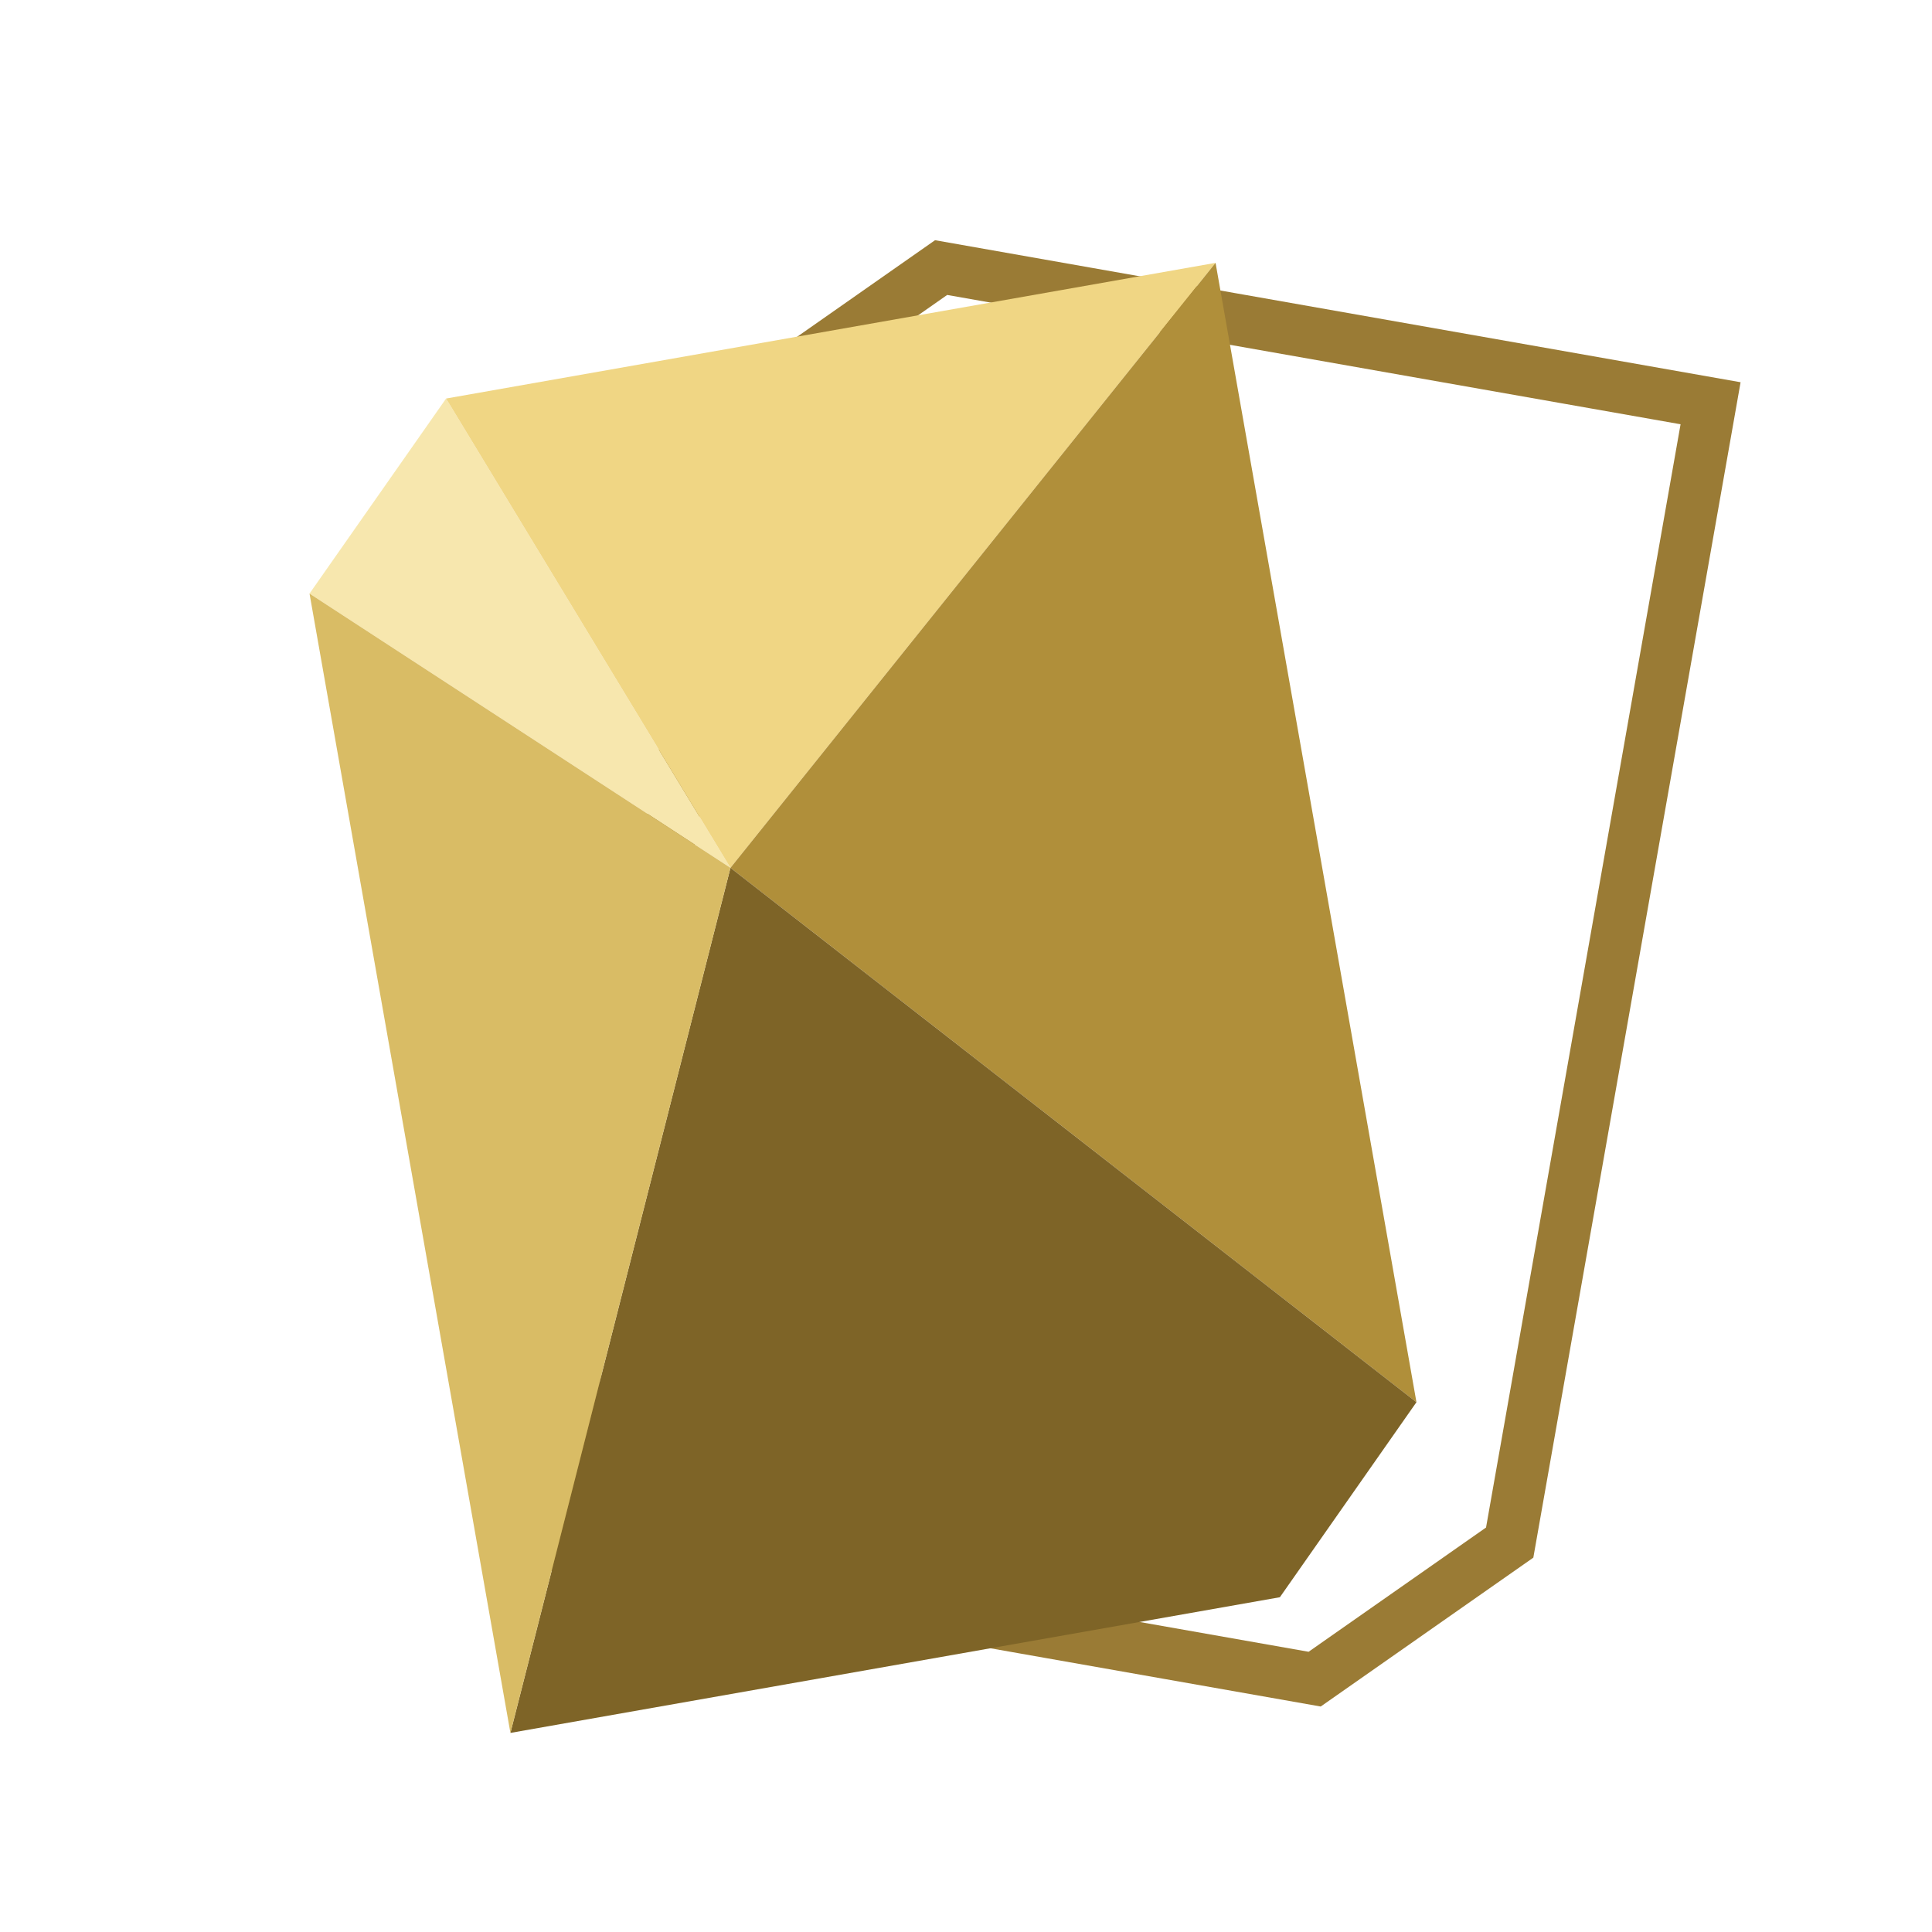
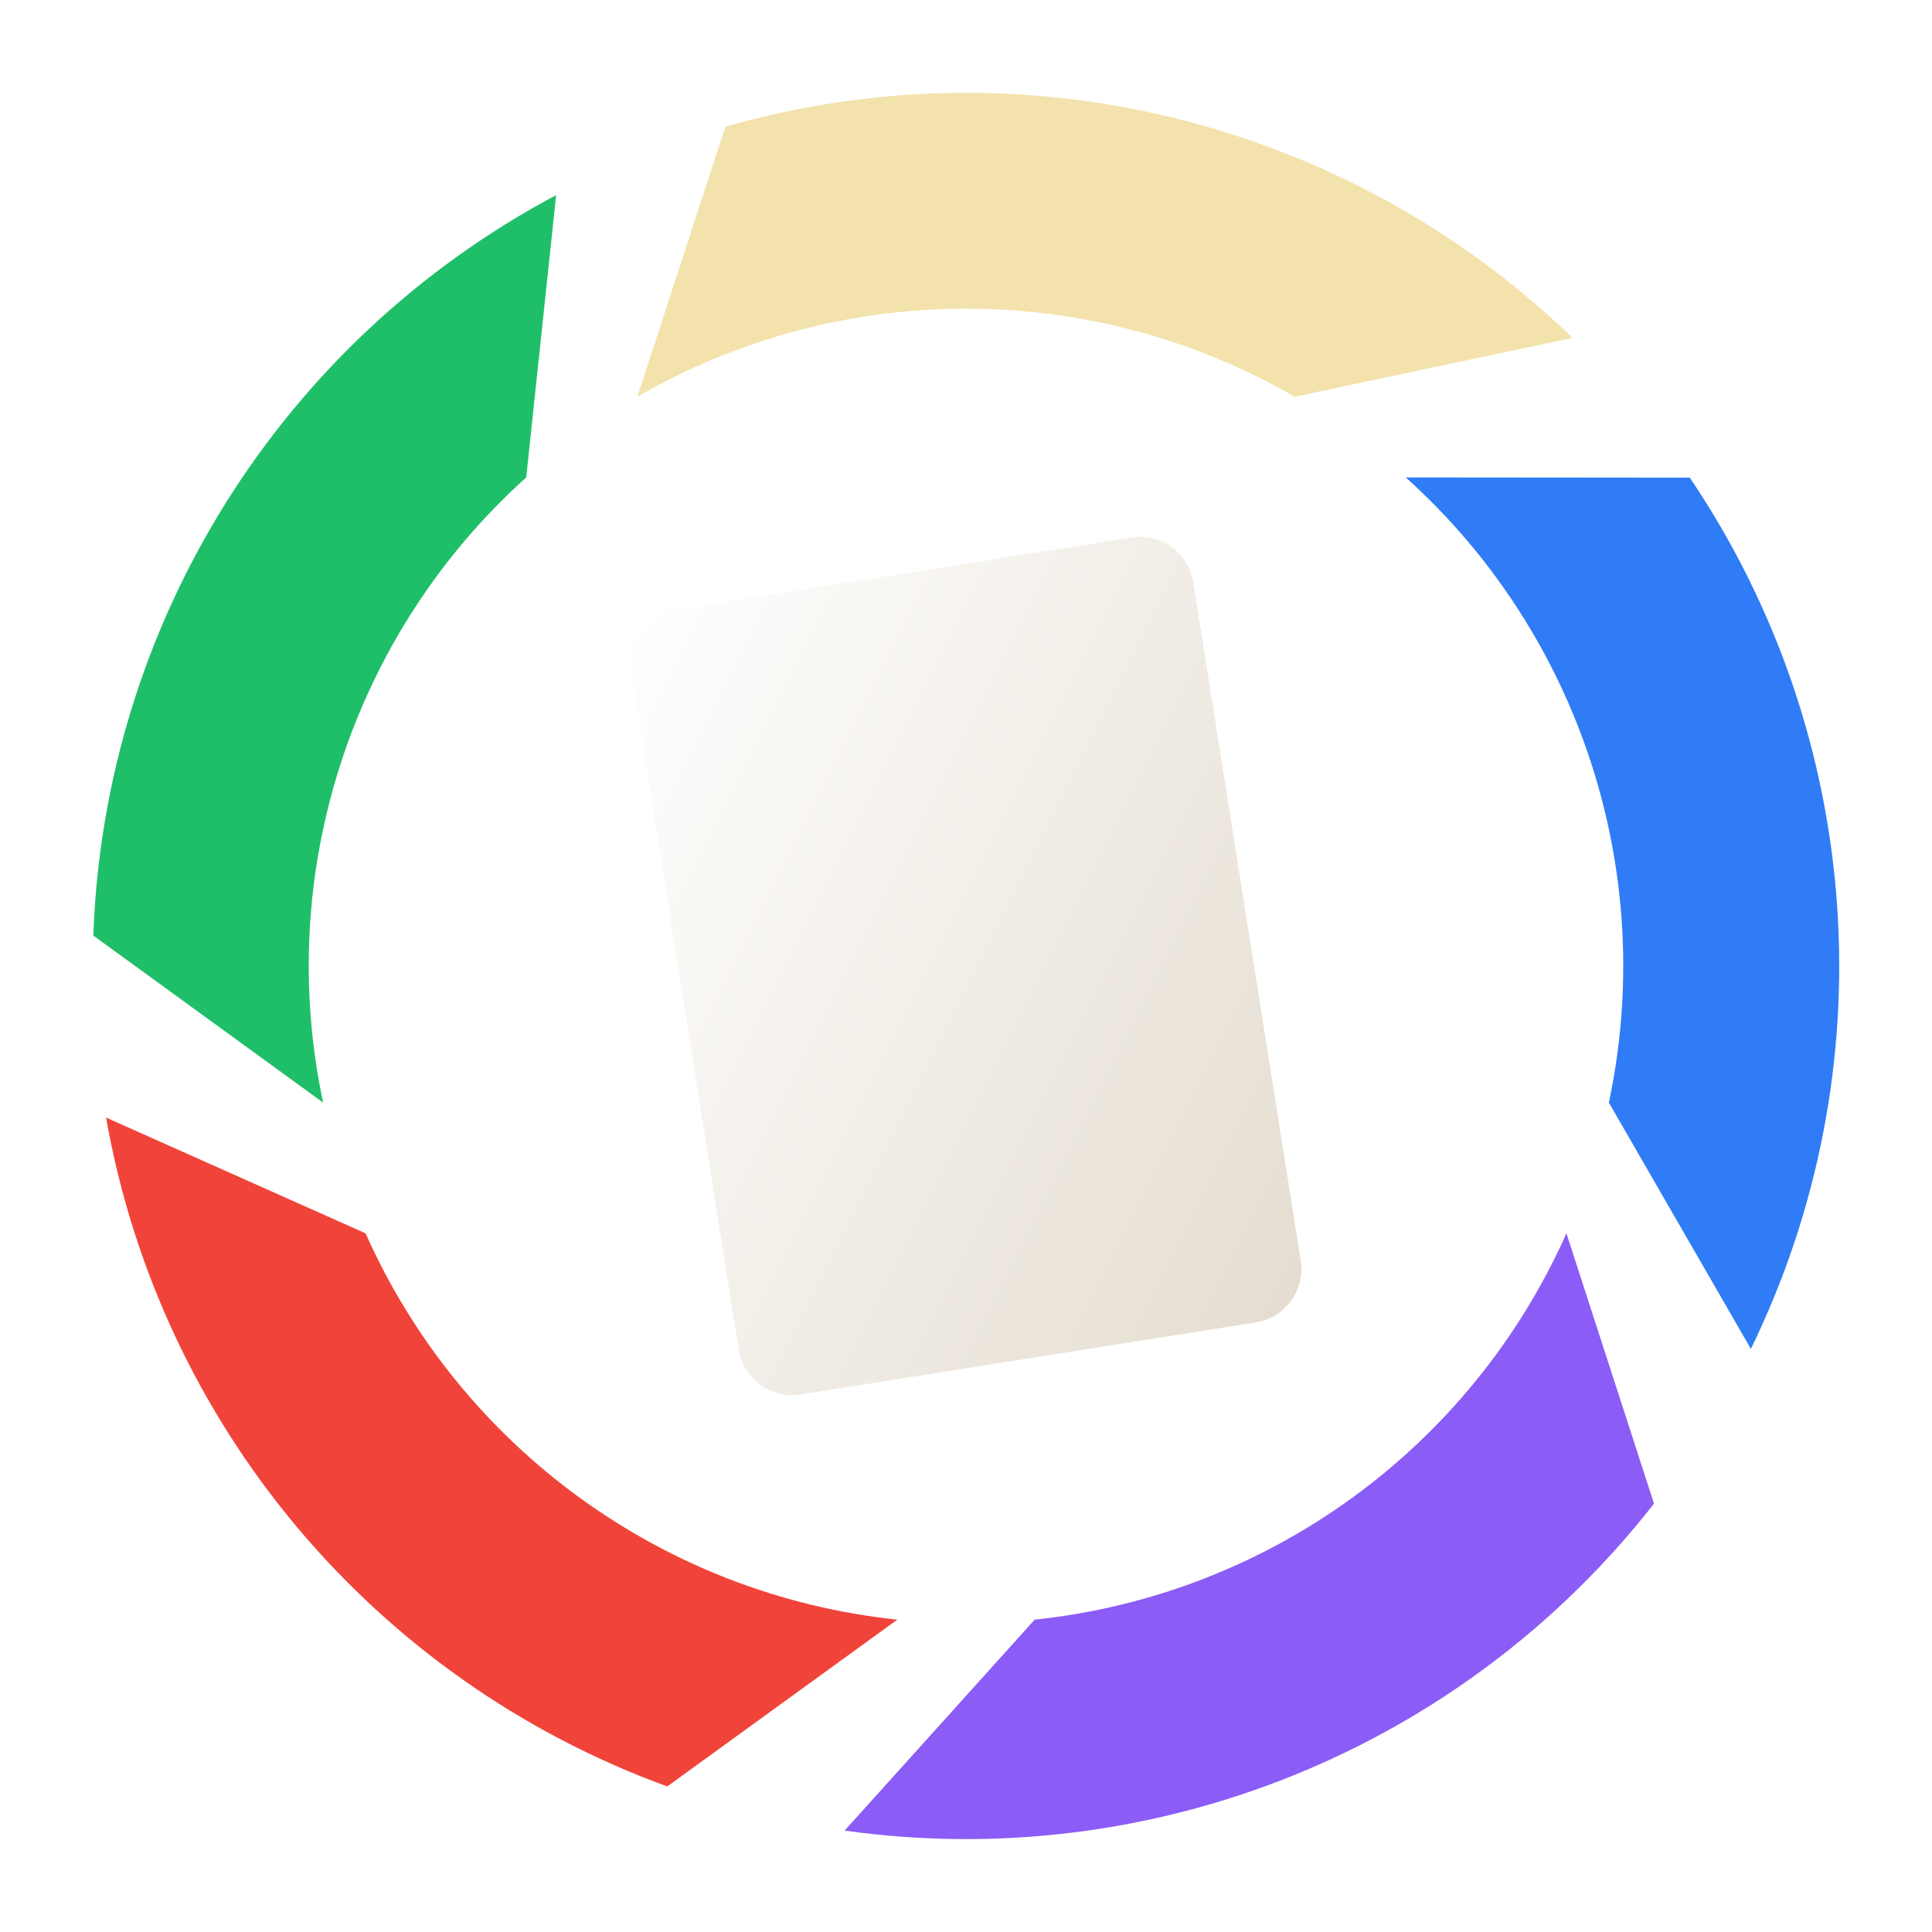
<svg xmlns="http://www.w3.org/2000/svg" viewBox="0 0 1024 1024">
-   <g transform="translate(512 512) scale(1.3)">
-     <g transform="translate(66 3) rotate(10) scale(.88)">
-       <polygon points="-142,-307 220,-307 220,229 142,307 -220,307 -220,-229" fill="none" stroke="#9A7B35" stroke-width="24" stroke-linejoin="miter" />
-     </g>
-     <g transform="translate(-42 13) rotate(-10) scale(.88)">
-       <polygon points="-220,-229 -142,-307 -50,-70" fill="#F7E7AE" />
-       <polygon points="-142,-307 220,-307 -50,-70" fill="#F0D684" />
-       <polygon points="220,-307 220,229 -50,-70" fill="#B08F3A" />
-       <polygon points="220,229 142,307 -220,307 -50,-70" fill="#7E6427" />
-       <polygon points="-220,307 -220,-229 -50,-70" fill="#D9BC65" />
-     </g>
+   <defs>
+     <radialGradient id="bg" cx=".5" cy=".42" r=".75">
+       <stop offset="0" stop-color="#1C1813" />
+       <stop offset="1" stop-color="#0A0807" />
+     </radialGradient>
+     <linearGradient id="cd" x1="0" y1="0" x2="1" y2="1">
+       <stop offset="0" stop-color="#FFFFFF" />
+       <stop offset="1" stop-color="#E4DCCF" />
+     </linearGradient>
+   </defs>
+   <g transform="translate(512 512) scale(1.3) translate(-512 -512)">
+     <path d="M413.9,169.8 A356,356 0 0 1 759.3,255.9 L646.0,279.9 A268,268 0 0 0 378.0,279.9 Z" fill="#F3E2AC" />
+     <path d="M807.1,312.9 A356,356 0 0 1 832.0,668.1 L774.1,567.7 A268,268 0 0 0 691.3,312.8 Z" fill="#2F7CF6" />
+     <path d="M792.5,731.2 A356,356 0 0 1 462.5,864.5 L540.0,778.5 A268,268 0 0 0 756.8,621.0 Z" fill="#8B5CF6" />
+     <path d="M390.2,846.5 A356,356 0 0 1 161.4,573.8 L267.2,621.0 A268,268 0 0 0 484.0,778.5 Z" fill="#F0443A" />
+     <path d="M156.2,499.6 A356,356 0 0 1 344.9,197.7 L332.7,312.8 A268,268 0 0 0 249.9,567.7 Z" fill="#1FBF6A" />
+     <rect x="396.0" y="350.0" width="232" height="324" rx="22" fill="url(#cd)" transform="rotate(-9 512 512)" />
  </g>
</svg>
